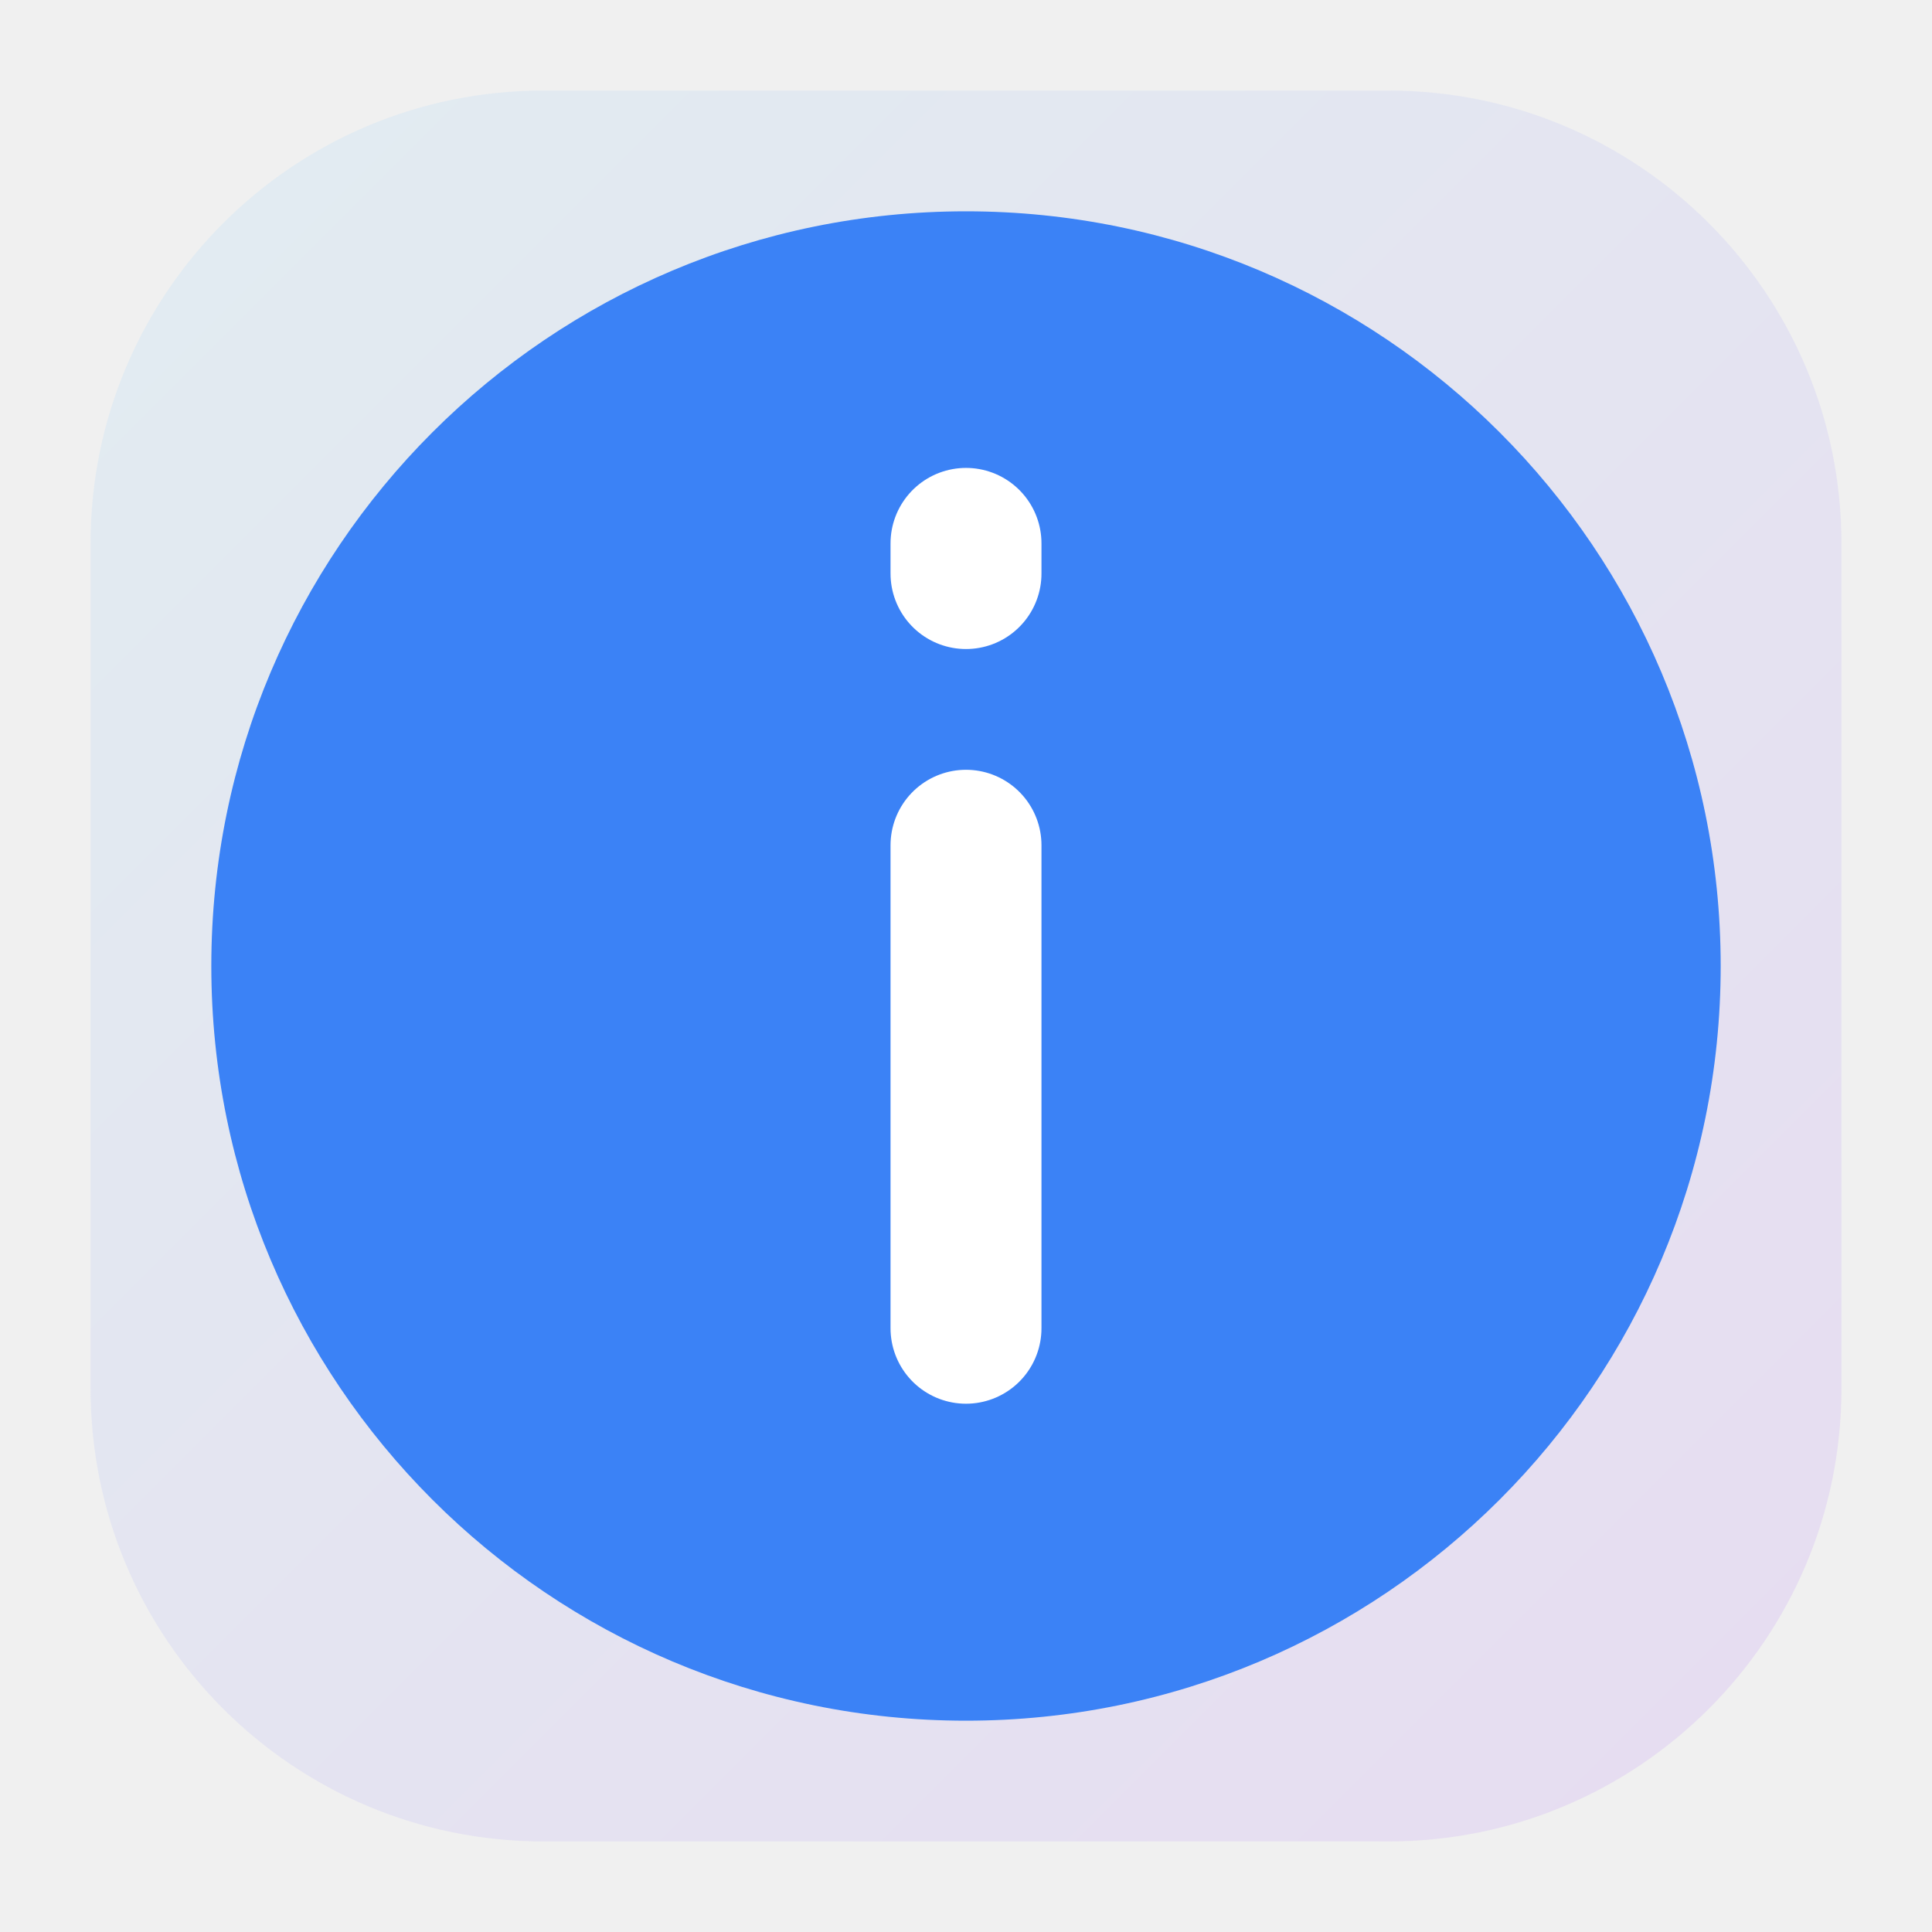
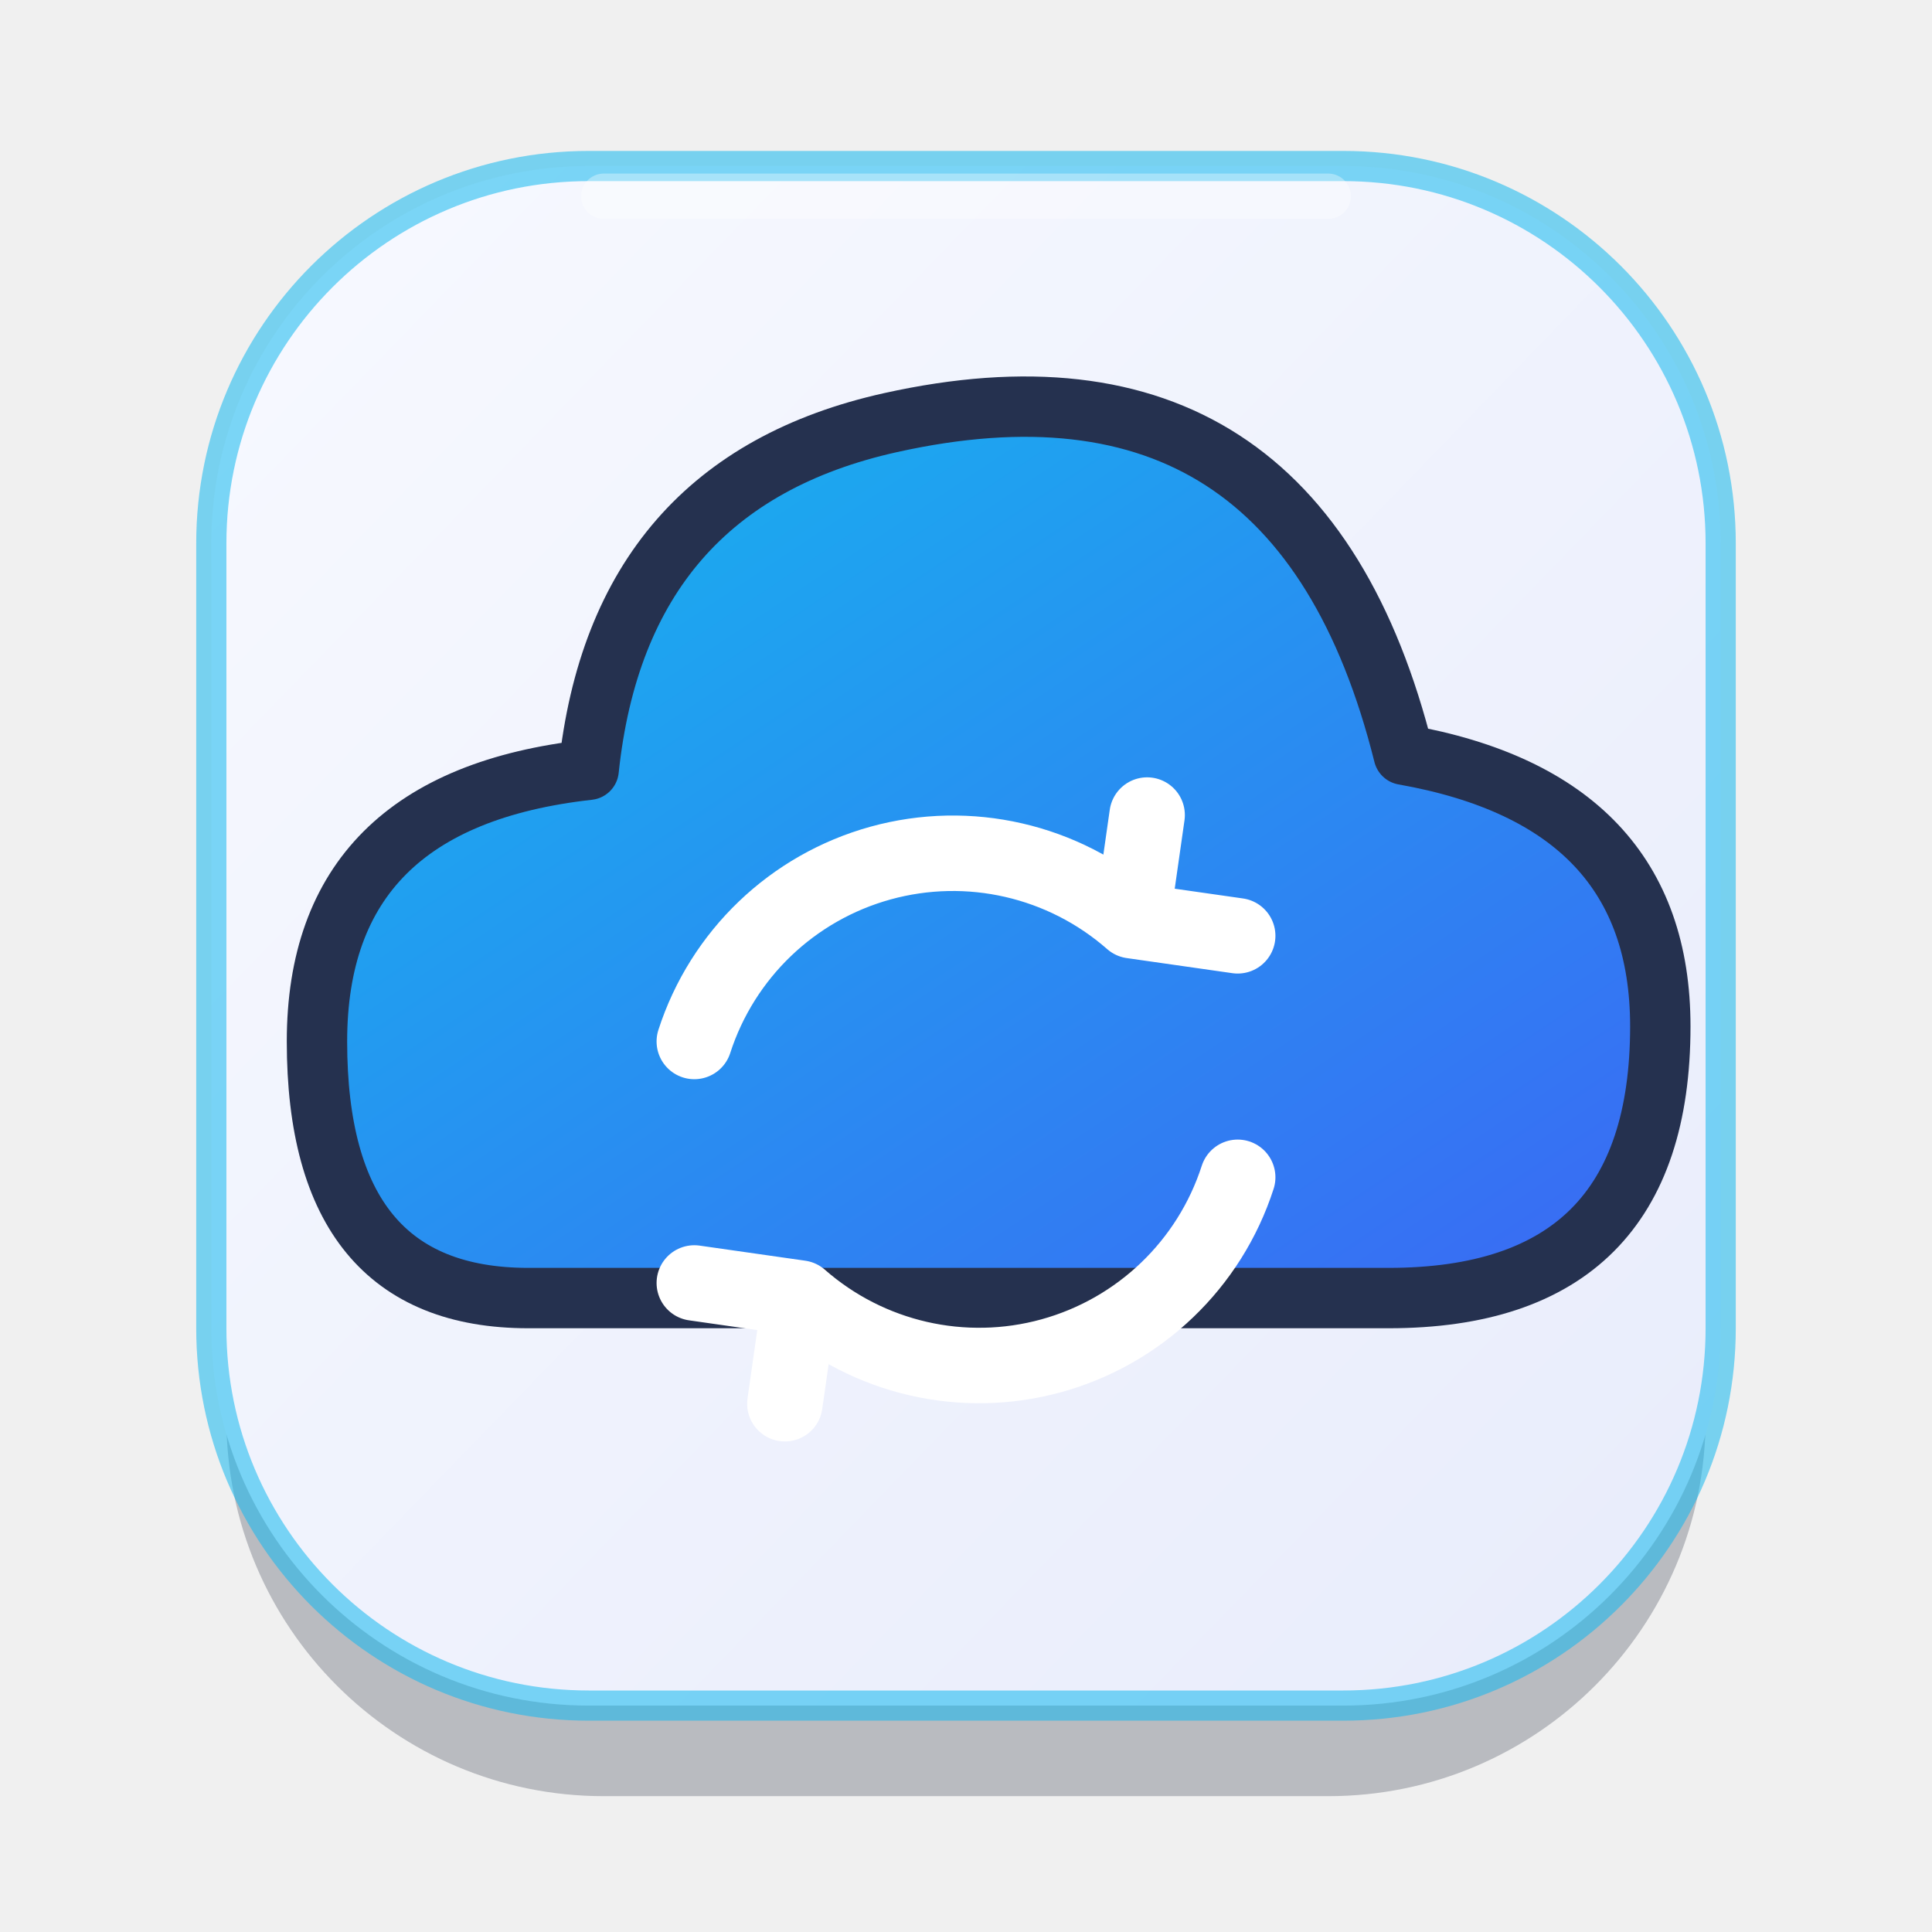
- <svg xmlns="http://www.w3.org/2000/svg" width="64" height="64" viewBox="0 0 64 64" role="img" aria-label="Backup Manager">
+ <svg xmlns="http://www.w3.org/2000/svg" width="128" height="128" viewBox="0 0 128 128" role="img" aria-labelledby="title desc">
  <defs>
-     <linearGradient id="g" x1="0" y1="0" x2="1" y2="1">
-       <stop stop-color="#38BDF8" />
-       <stop offset=".52" stop-color="#6366F1" />
-       <stop offset="1" stop-color="#C026D3" />
+     <linearGradient id="tile" x1="0" y1="0" x2="1" y2="1">
+       <stop stop-color="#f7f9ff" />
+       <stop offset="1" stop-color="#e8ecfb" />
    </linearGradient>
-     <linearGradient id="bg" x1="0" y1="0" x2="1" y2="1">
-       <stop stop-color="#7DD3FC" />
-       <stop offset="1" stop-color="#A855F7" />
+     <linearGradient id="accent" x1="0" y1="0" x2="1" y2="1">
+       <stop stop-color="#14b8ee" />
+       <stop offset="1" stop-color="#3b68f4" />
    </linearGradient>
-     <filter id="shadow" x="-30%" y="-30%" width="160%" height="160%">
-       <feGaussianBlur stdDeviation="1.2" />
-     </filter>
+     <linearGradient id="accent2" x1="0" y1="0" x2="1" y2="1">
+       <stop stop-color="#3b68f4" />
+       <stop offset="1" stop-color="#14b8ee" />
+     </linearGradient>
  </defs>
-   <rect x="3" y="3" width="58" height="58" rx="15" fill="url(#bg)" opacity=".13" />
-   <g>
-     <circle cx="32" cy="32" r="25" fill="#3B82F6" />
-     <path d="M32 28 V44 M32 18 V19" stroke="#FFFFFF" stroke-width="5" stroke-linecap="round" />
-   </g>
+   <rect x="15" y="13" width="98" height="102" rx="25" fill="#071025" opacity=".24" transform="translate(0 4)" />
+   <rect x="14" y="11" width="100" height="102" rx="25" fill="url(#tile)" stroke="#14b8ee" stroke-opacity=".55" stroke-width="2" />
+   <path d="M40 13h48" stroke="#ffffff" stroke-opacity=".34" stroke-width="3" stroke-linecap="round" />
+   <path d="M35 86h57q18 0 18-18 0-15-17-18-7-28-34-22-18 4-20 23-18 2-18 18 0 17 14 17Z" fill="url(#accent)" stroke="#25314f" stroke-width="4" stroke-linecap="round" stroke-linejoin="round" />
+   <path d="M46 69a18 18 0 0 1 29-8m7 1-7-1 1-7M82 78a18 18 0 0 1-29 8m-7-1 7 1-1 7" fill="none" stroke="#ffffff" stroke-width="5" stroke-linecap="round" stroke-linejoin="round" />
</svg>
